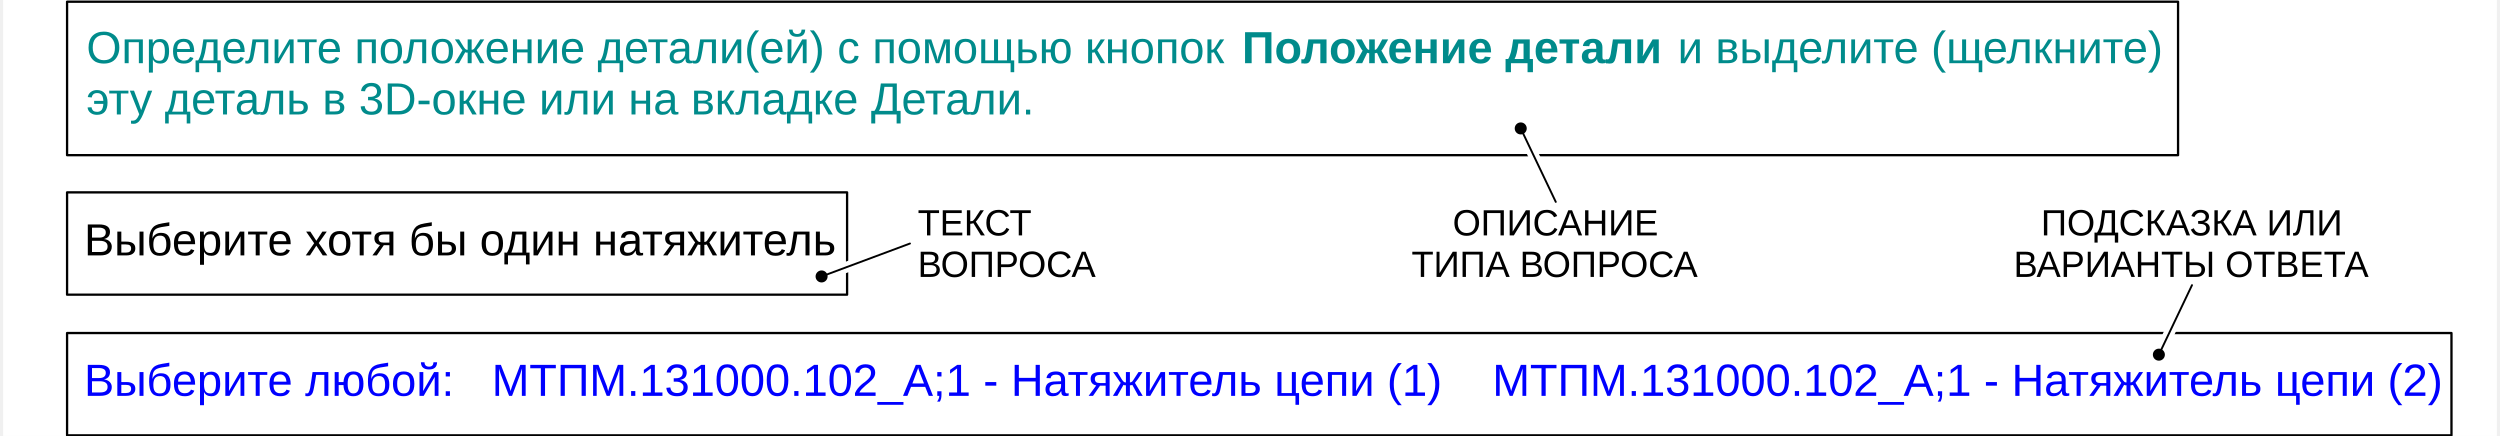
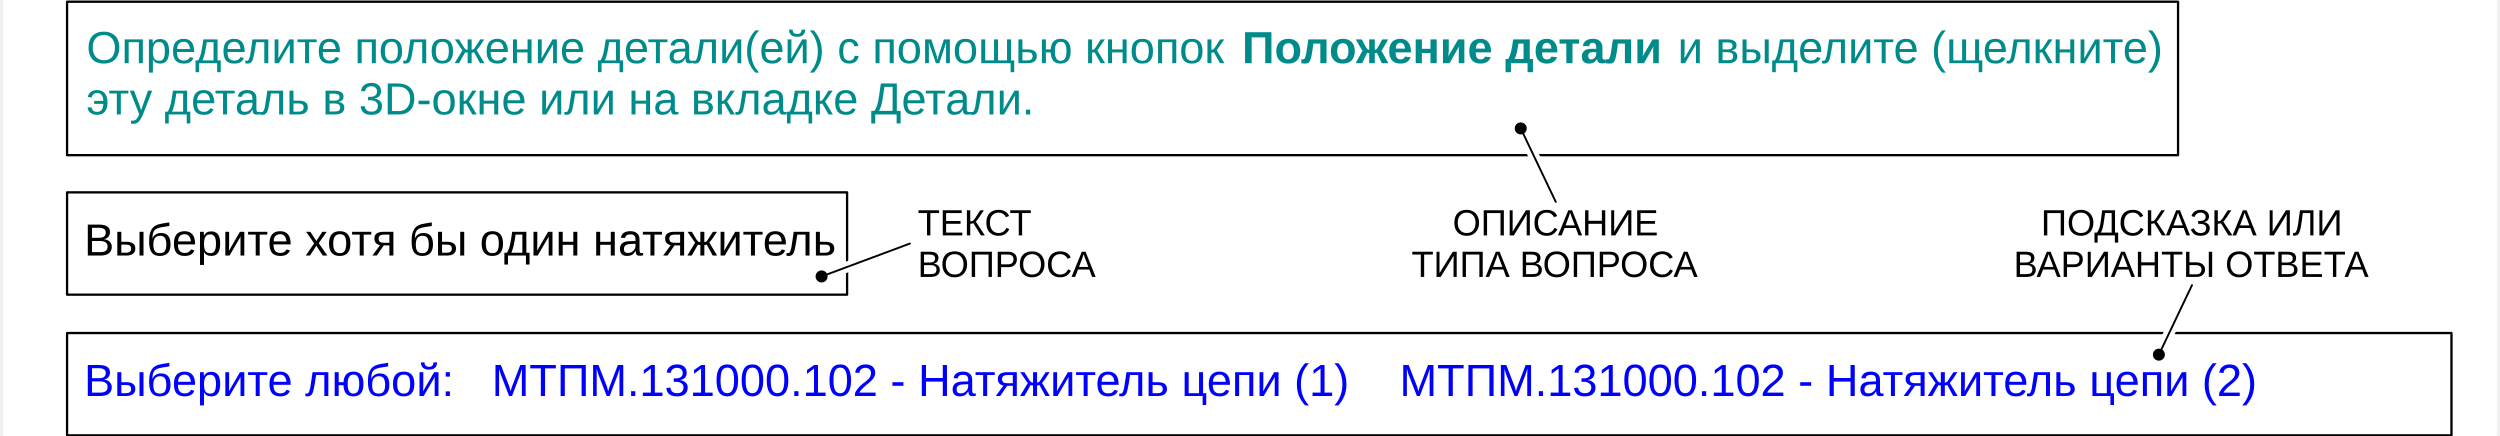
<svg xmlns="http://www.w3.org/2000/svg" xmlns:ns1="http://www.cortona3d.com/vm2d" xmlns:xlink="http://www.w3.org/1999/xlink" version="1.1" width="195mm" height="34mm" viewBox="0 0 738 129" fill="none" fill-rule="evenodd" stroke-miterlimit="5">
  <rect width="738" height="129" fill="#fff" />
  <defs />
  <g id="AUTOID_007" ns1:name="Background" ns1:type="layer" />
  <g id="AUTOID_008" ns1:name="Drawing" ns1:type="layer">
    <g transform="matrix(3.78462,0,0,3.78462,-0,128.838)">
-       <text font-family="Arial" font-size="3.53" x="6.325" y="-14.069" fill="#000">Выберите хотя бы один натяжитель</text>
+       <text font-family="Arial" font-size="3.53" x="6.325" y="-14.058" fill="#000">Выберите хотя бы один натяжитель</text>
    </g>
    <g id="AUTOID_006" ns1:name="" ns1:type="grnode">
      <g transform="matrix(3.78462,0,0,3.78462,-0,128.838)">
        <text font-family="Arial" font-size="3.53" x="6.507" y="-29.102" fill="#008b8b" xml:space="preserve">Определите положение детали(ей) с помощью кнопок </text>
        <text font-family="Arial" font-size="3.53" font-weight="bold" x="96.877" y="-29.102" fill="#008b8b">Положение детали</text>
        <text font-family="Arial" font-size="3.53" x="129.956" y="-29.102" fill="#008b8b" xml:space="preserve"> и выделите (щелкните)</text>
        <text font-family="Arial" font-size="3.53" x="6.507" y="-25.092" fill="#008b8b">эту деталь в 3D-окне или на вкладке Детали.</text>
      </g>
    </g>
    <g transform="matrix(3.78462,0,0,3.78462,-0,128.838)" stroke-width="0.18" stroke-linecap="round" stroke-linejoin="round" stroke-miterlimit="10">
-       <text font-family="Arial" font-size="3.53" x="6.325" y="-3.089" fill="#00f" xml:space="preserve">Выберите любой:   МТПМ.131000.102_А;1 - Натяжитель цепи (1)    МТПМ.131000.102_А;1 - Натяжитель цепи (2)</text>
      <path stroke="#000" d="M5,-8 L191.45,-8 191.45,2.0564e-06 5,2.0564e-06 Z" />
      <path stroke="#000" d="M5,-19 L65.994,-19 65.994,-11 5,-11 Z" />
      <path stroke="#000" d="M5,-33.909 L170.07,-33.909 170.07,-21.909 5,-21.909 Z" />
+       <text font-family="Arial" font-size="3.53" x="6.325" y="-3.078" fill="#00f" xml:space="preserve">Выберите любой:   МТПМ.131000.102 - Натяжитель цепи (1)    МТПМ.131000.102 - Натяжитель цепи (2)</text>
    </g>
  </g>
  <g id="AUTOID_009" ns1:name="Axials" ns1:type="layer" />
  <g id="AUTOID_010" ns1:name="Callouts" ns1:type="layer">
    <g>
      <g transform="matrix(3.78462,0,0,3.78462,-0,128.838)" stroke-width="0.85" stroke-linecap="round" stroke-linejoin="miter" stroke-miterlimit="10">
        <path stroke="#fff" d="M121.41,-18.255 L118.67,-24" />
        <path stroke="#fff" stroke-width="0.7" stroke-linejoin="round" d="M119.14,-24 C119.14,-23.74 118.93,-23.53 118.67,-23.53 118.41,-23.53 118.2,-23.74 118.2,-24 118.2,-24.26 118.41,-24.47 118.67,-24.47 118.93,-24.47 119.14,-24.26 119.14,-24 Z" />
        <path stroke="#000" stroke-width="0.15" d="M121.41,-18.255 L118.67,-24" />
        <path fill="#000" d="M119.14,-24 C119.14,-23.74 118.93,-23.53 118.67,-23.53 118.41,-23.53 118.2,-23.74 118.2,-24 118.2,-24.26 118.41,-24.47 118.67,-24.47 118.93,-24.47 119.14,-24.26 119.14,-24 Z" />
      </g>
      <g transform="matrix(3.74111,0,0,3.78462,459.472,65.9282)">
        <text font-family="Arial" font-size="2.86" x="-8.155" y="0.99" fill="#000">ОПИСАНИЕ</text>
      </g>
      <g transform="matrix(3.74111,0,0,3.78462,459.472,78.2103)">
        <text font-family="Arial" font-size="2.86" x="-11.407" y="0.99" fill="#000">ТИПА ВОПРОСА</text>
      </g>
    </g>
    <a id="AUTOID_387" ns1:name="ОПИСАНИЕ ТИПА ВОПРОСА" ns1:type="grobject" xlink:href="#">
      <path d="M414.13,59.752 L504.81,59.752 504.81,84.387 414.13,84.387 Z" fill="#fff" fill-opacity="0" />
    </a>
    <g>
      <g transform="matrix(3.78462,0,0,3.78462,-0,128.838)" stroke-width="0.85" stroke-linecap="round" stroke-linejoin="miter" stroke-miterlimit="10">
        <path stroke="#fff" d="M171.16,-11.745 L168.57,-6.309" />
        <path stroke="#fff" stroke-width="0.7" stroke-linejoin="round" d="M169.04,-6.309 C169.04,-6.049 168.83,-5.839 168.57,-5.839 168.31,-5.839 168.1,-6.049 168.1,-6.309 168.1,-6.568 168.31,-6.779 168.57,-6.779 168.83,-6.779 169.04,-6.568 169.04,-6.309 Z" />
        <path stroke="#000" stroke-width="0.15" d="M171.16,-11.745 L168.57,-6.309" />
        <path fill="#000" d="M169.04,-6.309 C169.04,-6.049 168.83,-5.839 168.57,-5.839 168.31,-5.839 168.1,-6.049 168.1,-6.309 168.1,-6.568 168.31,-6.779 168.57,-6.779 168.83,-6.779 169.04,-6.568 169.04,-6.309 Z" />
      </g>
      <g transform="matrix(3.74111,0,0,3.78462,647.78,65.9282)">
        <text font-family="Arial" font-size="2.86" x="-11.949" y="0.99" fill="#000">ПОДСКАЗКА ИЛИ</text>
      </g>
      <g transform="matrix(3.74111,0,0,3.78462,647.78,78.2103)">
        <text font-family="Arial" font-size="2.86" x="-14.109" y="0.99" fill="#000">ВАРИАНТЫ ОТВЕТА</text>
      </g>
    </g>
    <a id="AUTOID_026" ns1:name="ПОДСКАЗКА ИЛИ ВАРИАНТЫ ОТВЕТА" ns1:type="grobject" xlink:href="#">
      <path d="M592.6,59.752 L702.96,59.752 702.96,84.387 592.6,84.387 Z" fill="#fff" fill-opacity="0" />
    </a>
    <g>
      <g transform="matrix(3.78462,0,0,3.78462,-0,128.838)" stroke-width="0.85" stroke-linecap="round" stroke-linejoin="miter" stroke-miterlimit="10">
        <path stroke="#fff" d="M70.91,-15 L64,-12.426" />
        <path stroke="#fff" stroke-width="0.7" stroke-linejoin="round" d="M64.47,-12.426 C64.47,-12.166 64.26,-11.956 64,-11.956 63.74,-11.956 63.53,-12.166 63.53,-12.426 63.53,-12.685 63.74,-12.896 64,-12.896 64.26,-12.896 64.47,-12.685 64.47,-12.426 Z" />
        <path stroke="#000" stroke-width="0.15" d="M70.91,-15 L64,-12.426" />
        <path fill="#000" d="M64.47,-12.426 C64.47,-12.166 64.26,-11.956 64,-11.956 63.74,-11.956 63.53,-12.166 63.53,-12.426 63.53,-12.685 63.74,-12.896 64,-12.896 64.26,-12.896 64.47,-12.685 64.47,-12.426 Z" />
      </g>
      <g transform="matrix(3.74111,0,0,3.78462,270.664,65.9282)">
        <text font-family="Arial" font-size="2.86" x="0" y="0.99" fill="#000">ТЕКСТ</text>
      </g>
      <g transform="matrix(3.74111,0,0,3.78462,270.664,78.2103)">
        <text font-family="Arial" font-size="2.86" x="0" y="0.99" fill="#000">ВОПРОСА</text>
      </g>
    </g>
    <a id="AUTOID_025" ns1:name="ТЕКСТ ВОПРОСА" ns1:type="grobject" xlink:href="#">
      <path d="M268.37,59.752 L326.34,59.752 326.34,84.387 268.37,84.387 Z" fill="#fff" fill-opacity="0" />
    </a>
  </g>
  <g id="AUTOID_011" ns1:name="Panels" ns1:type="layer" />
  <g id="AUTOID_012" ns1:name="" ns1:type="layer" />
</svg>
